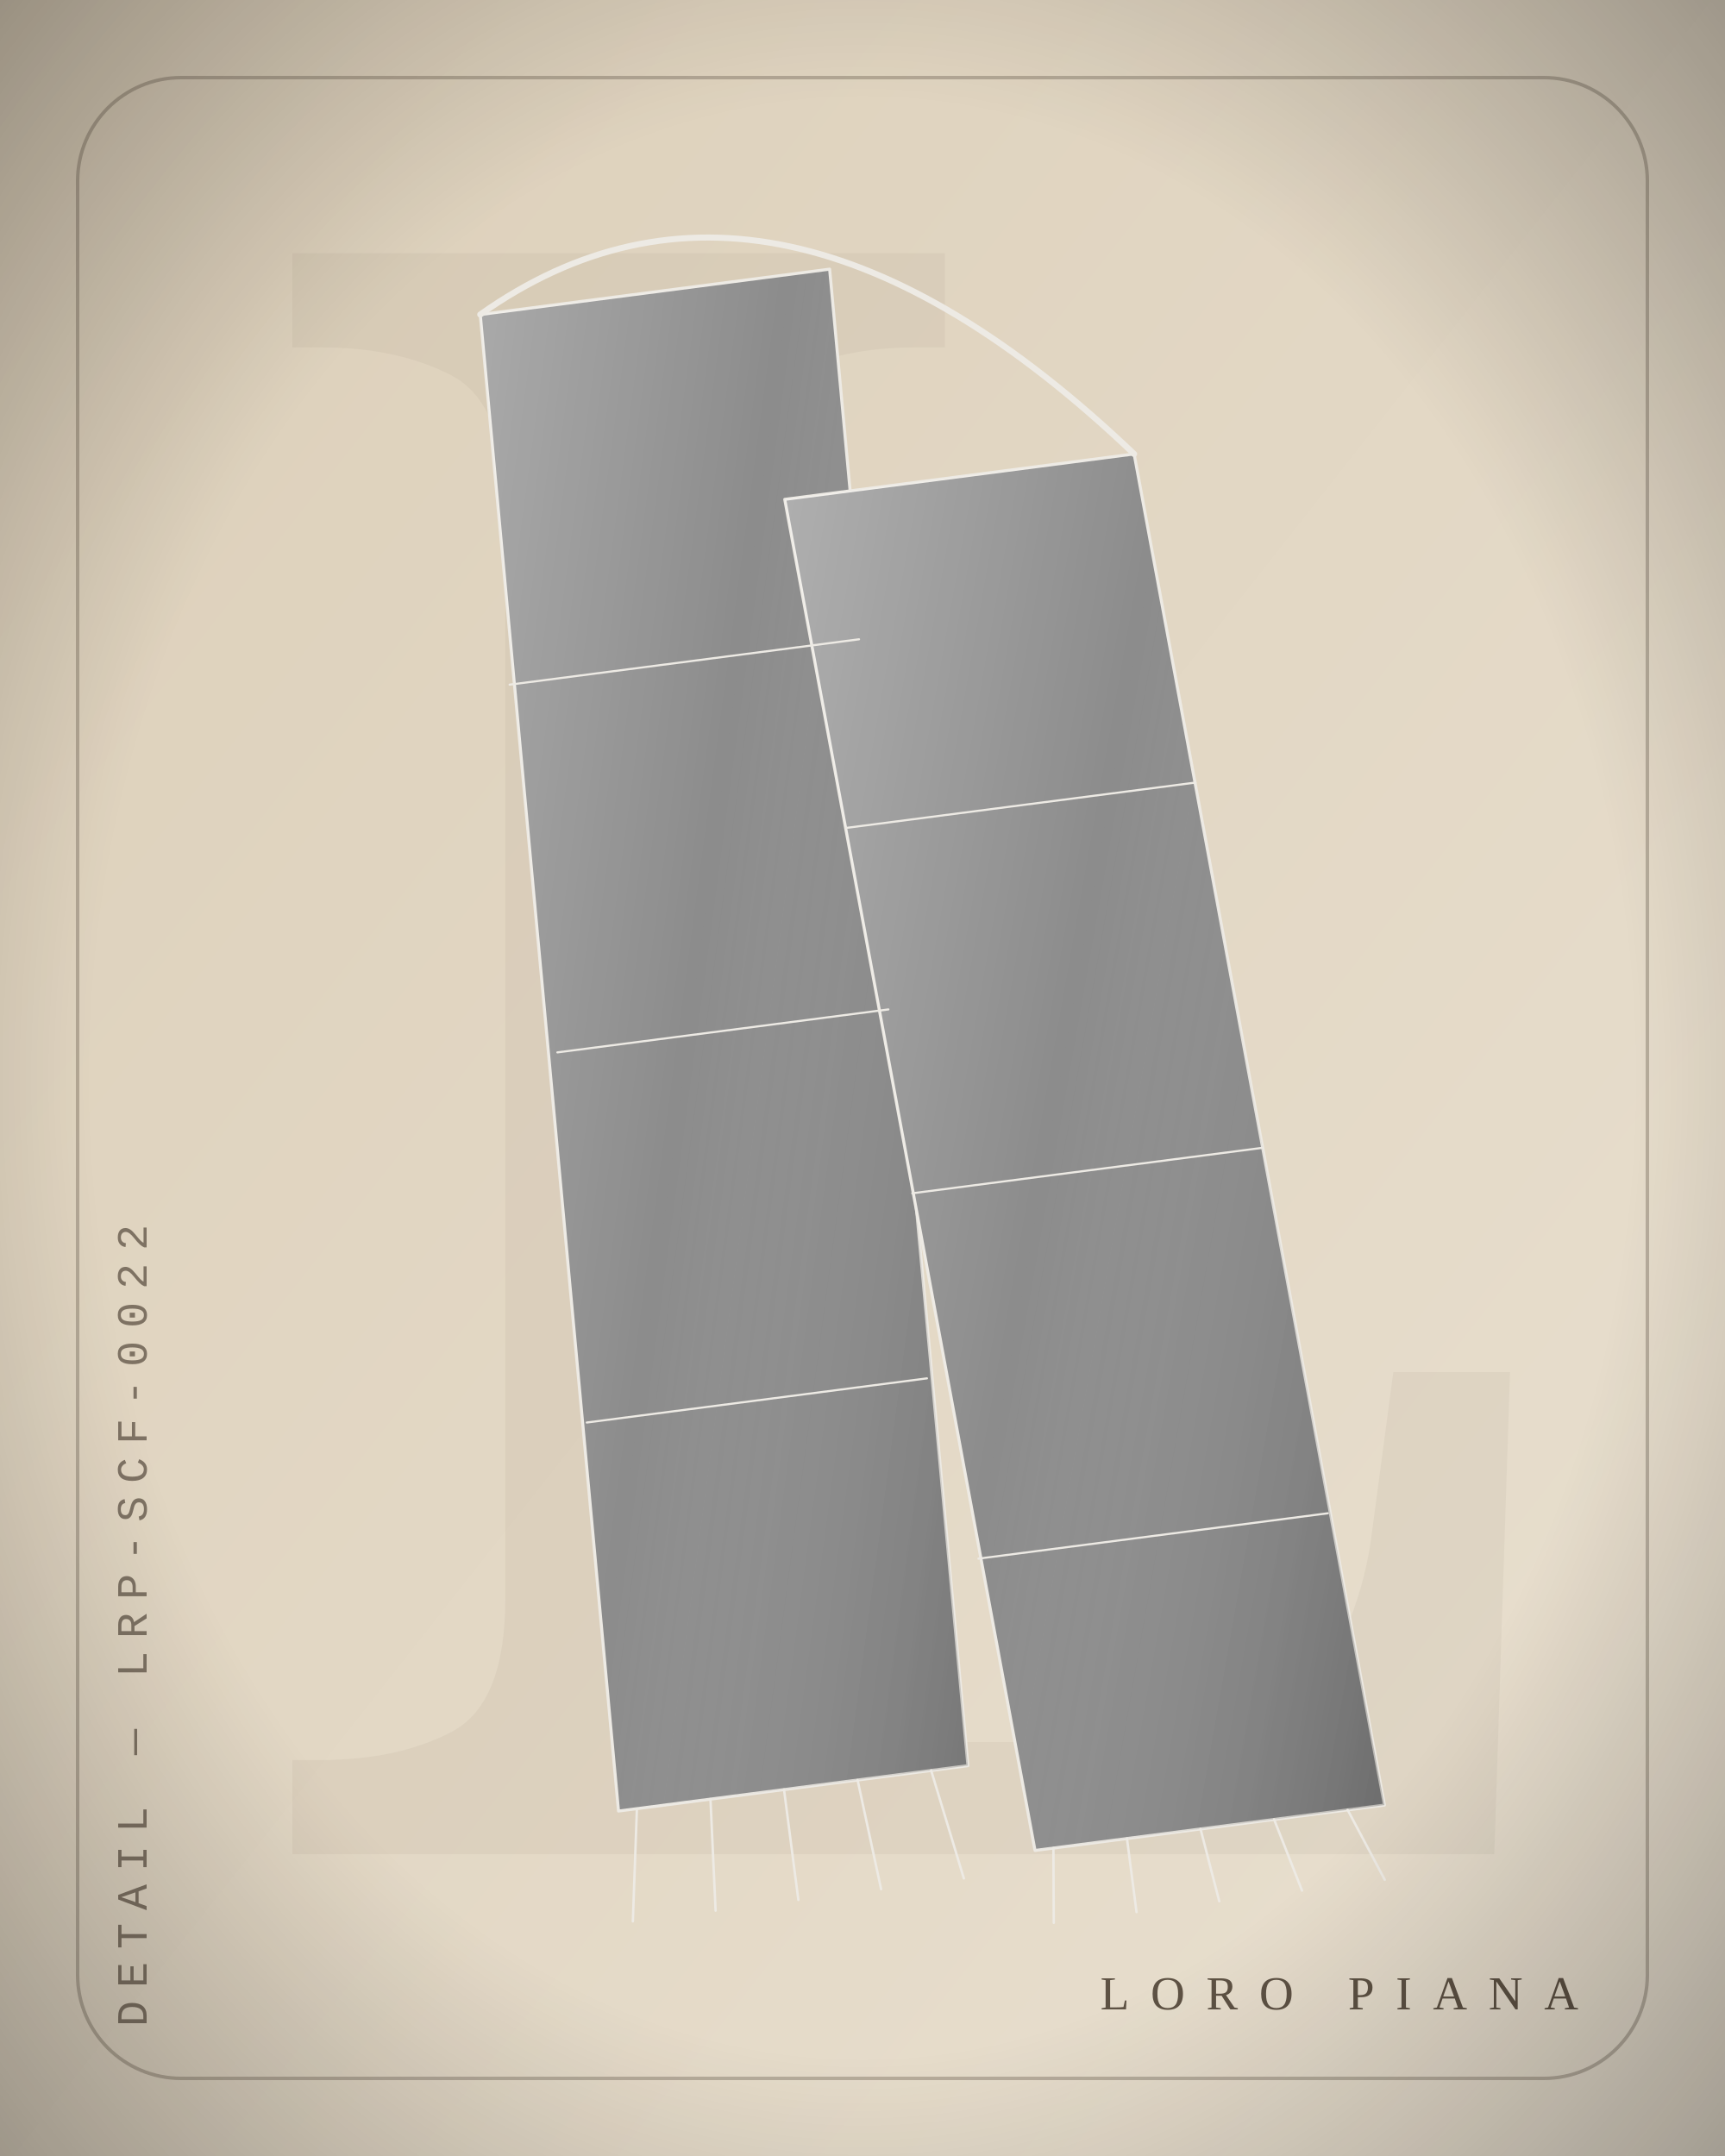
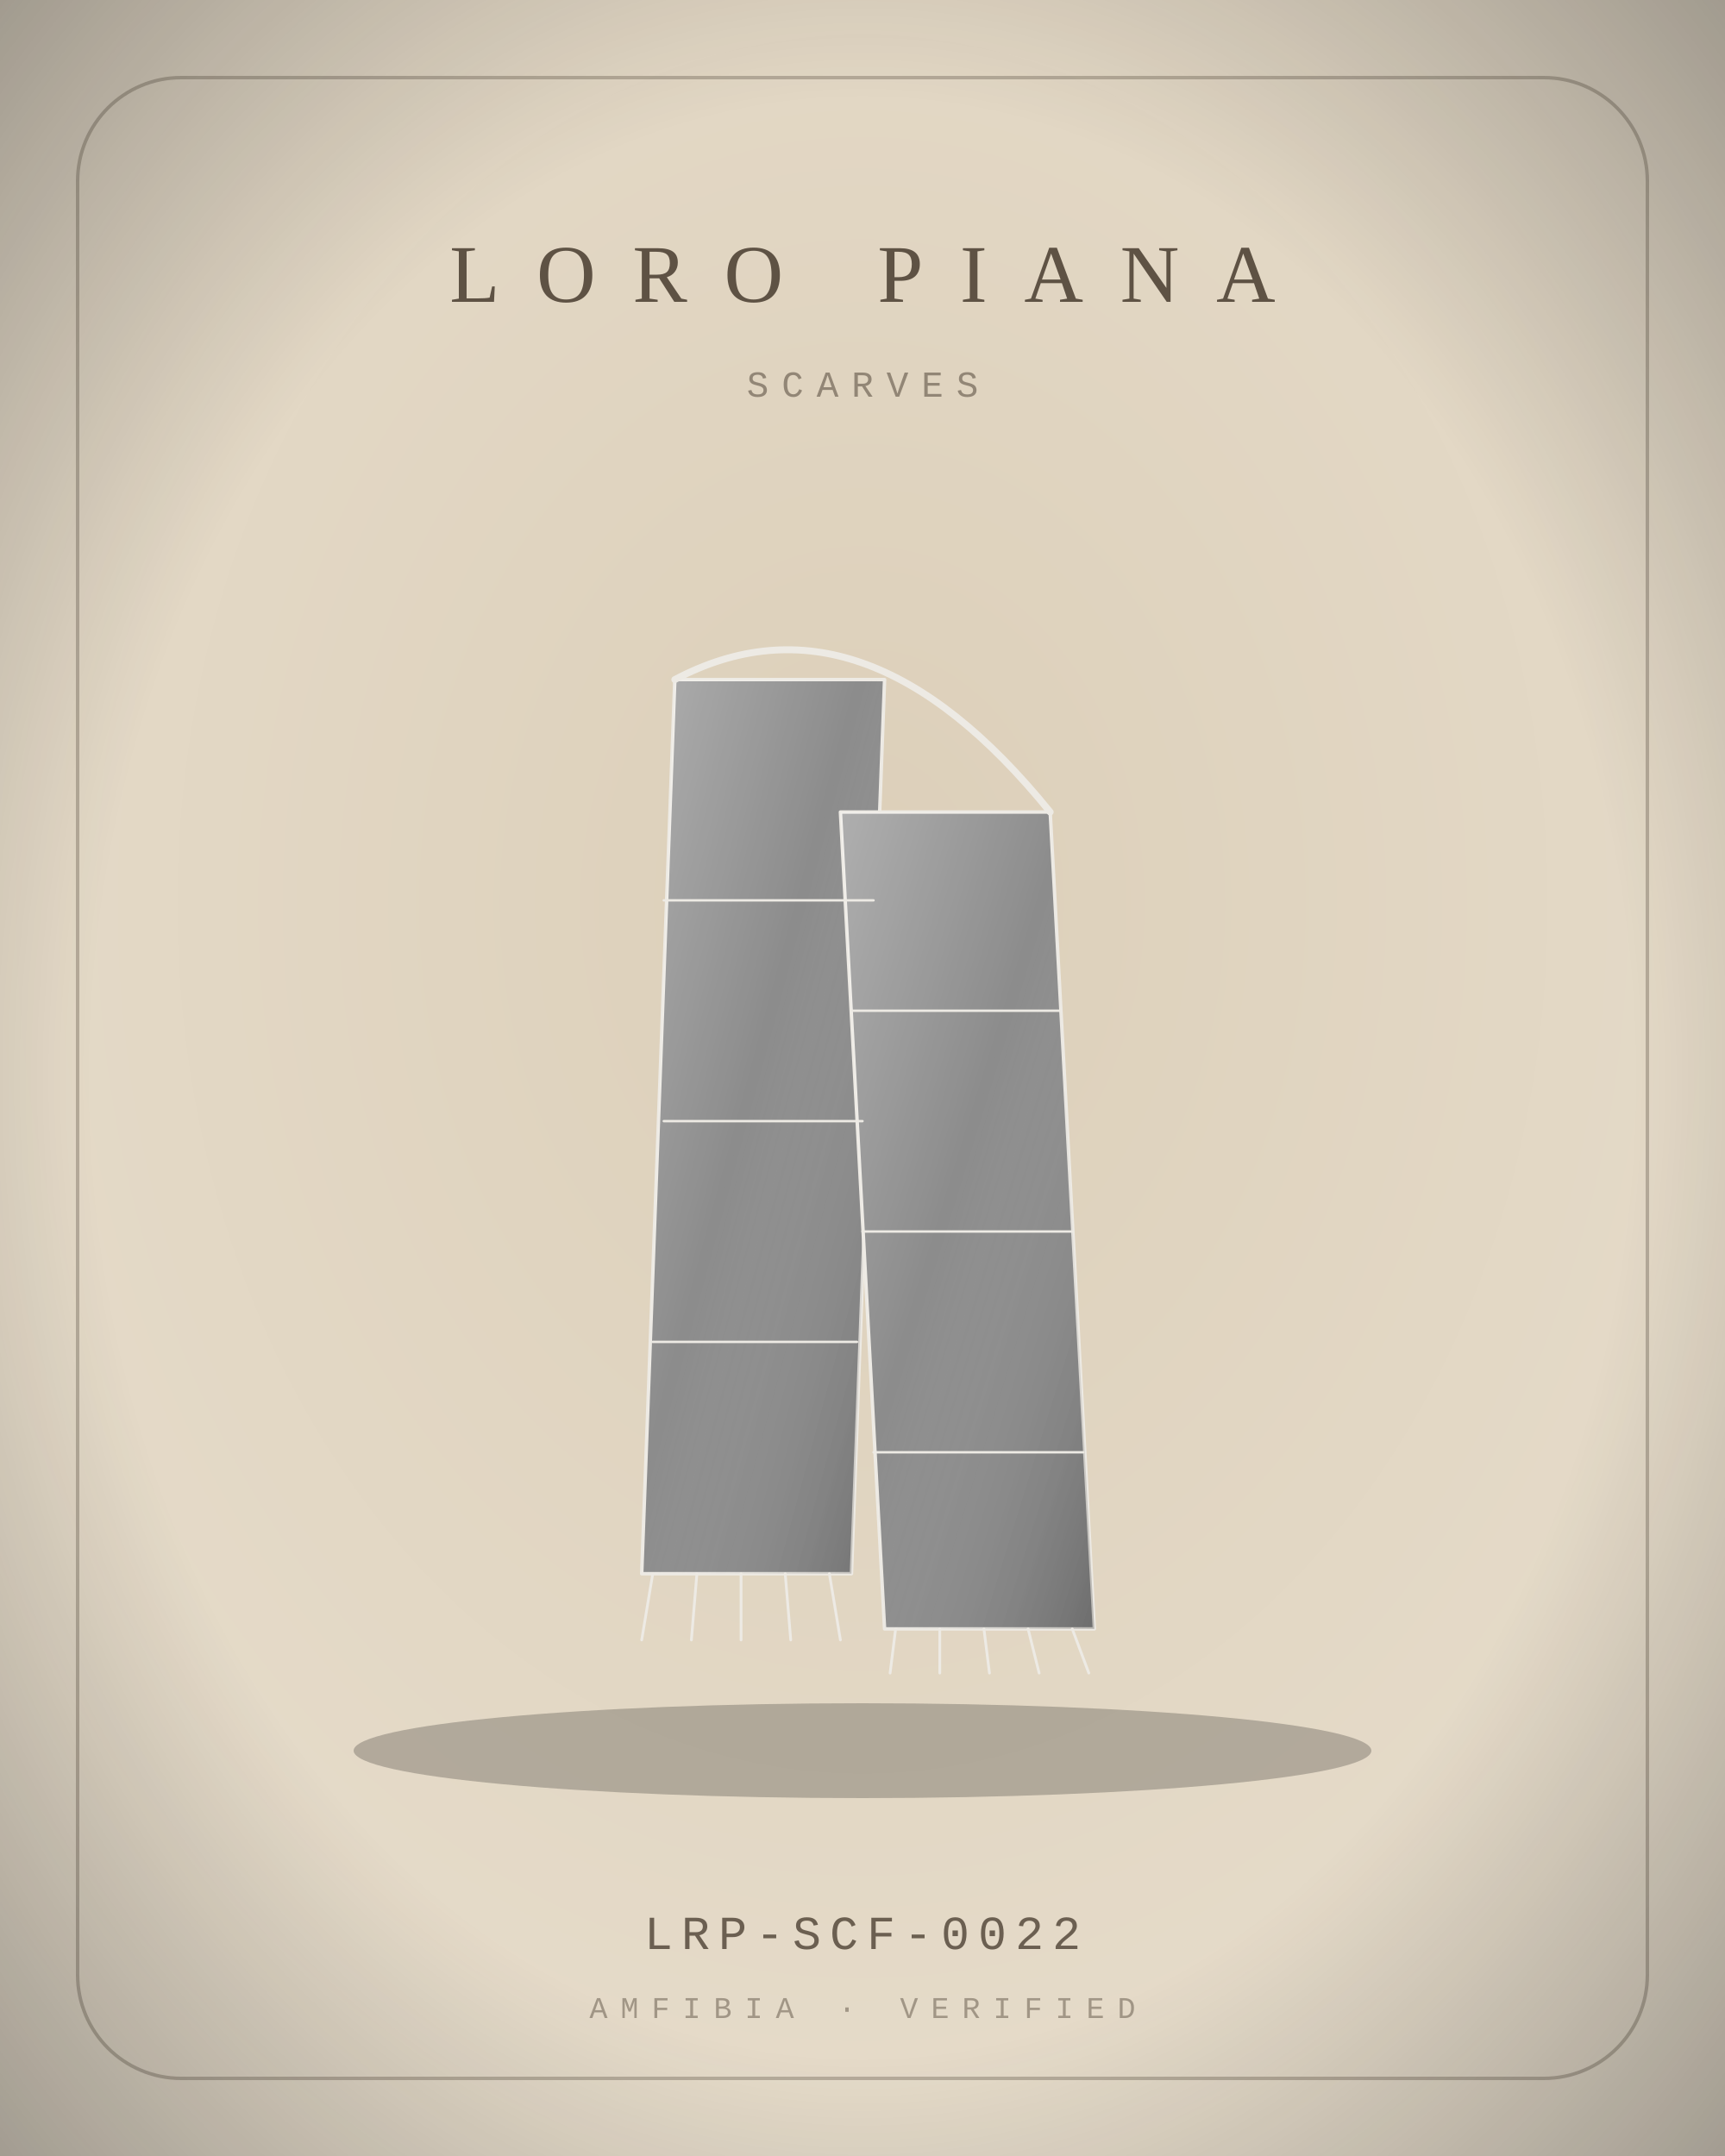
<svg xmlns="http://www.w3.org/2000/svg" viewBox="0 0 400 500" width="800" height="1000">
  <defs>
    <radialGradient id="bg" cx="50%" cy="42%" r="80%">
      <stop offset="0" stop-color="#DCCFB9" />
      <stop offset="1" stop-color="#E9E0D0" />
    </radialGradient>
    <linearGradient id="bgd" x1="0" y1="0" x2="1" y2="1">
      <stop offset="0" stop-color="#DCCFB9" />
      <stop offset="1" stop-color="#E9E0D0" />
    </linearGradient>
    <linearGradient id="sheen" x1="0" y1="0" x2="1" y2="1">
      <stop offset="0" stop-color="#fff" stop-opacity=".30" />
      <stop offset=".45" stop-color="#fff" stop-opacity="0" />
      <stop offset="1" stop-color="#000" stop-opacity=".22" />
    </linearGradient>
    <linearGradient id="multi" x1="0" y1="0" x2="1" y2="1">
      <stop offset="0" stop-color="#B3122E" />
      <stop offset=".35" stop-color="#C9A227" />
      <stop offset=".7" stop-color="#2F5D46" />
      <stop offset="1" stop-color="#3557A0" />
    </linearGradient>
    <radialGradient id="vig" cx="50%" cy="50%" r="75%">
      <stop offset=".6" stop-color="#000" stop-opacity="0" />
      <stop offset="1" stop-color="#000" stop-opacity=".35" />
    </radialGradient>
  </defs>
-   <rect width="400" height="500" fill="url(#bgd)" />
-   <text x="210" y="430" text-anchor="middle" font-family="Georgia, serif" font-size="520" fill="#5E5244" opacity="0.06">L</text>
+   <rect width="400" height="500" fill="url(#bg)" />
  <rect x="18" y="18" width="364" height="464" rx="24" fill="none" stroke="#5E5244" stroke-width="0.8" opacity="0.35" />
-   <g transform="rotate(-7.4 200 250) translate(-7 20) scale(2.15)">
-     <path d="M66 20 L104 20 L98 182 L60 182 Z" fill="#8C8C8C" stroke="#EDEAE4" stroke-width="1.4" stroke-linejoin="round" stroke-linecap="round" vector-effect="non-scaling-stroke" />
+   <ellipse cx="200" cy="406" rx="118" ry="11" fill="#000" opacity="0.22" />
+   <g transform="translate(72 132) scale(1.28)">
+     <path d="M66 20 L104 20 L98 182 L60 182 Z" fill="#8C8C8C" stroke="#EDEAE4" stroke-width="1.6" stroke-linejoin="round" stroke-linecap="round" vector-effect="non-scaling-stroke" />
    <path d="M66 20 L104 20 L98 182 L60 182 Z" fill="url(#sheen)" stroke="none" />
-     <path d="M96 44 L134 44 L142 192 L104 192 Z" fill="#8C8C8C" stroke="#EDEAE4" stroke-width="1.4" stroke-linejoin="round" stroke-linecap="round" vector-effect="non-scaling-stroke" />
+     <path d="M96 44 L134 44 L142 192 L104 192 Z" fill="#8C8C8C" stroke="#EDEAE4" stroke-width="1.6" stroke-linejoin="round" stroke-linecap="round" vector-effect="non-scaling-stroke" />
    <path d="M96 44 L134 44 L142 192 L104 192 Z" fill="url(#sheen)" stroke="none" />
-     <path d="M66 20 Q100 2 134 44" fill="none" stroke="#EDEAE4" stroke-width="2.8" stroke-linejoin="round" stroke-linecap="round" vector-effect="non-scaling-stroke" />
-     <path d="M64 60 L102 60 M64 100 L100 100 M62 140 L99 140 M98 80 L136 80 M100 120 L138 120 M102 160 L140 160" fill="none" stroke="#EDEAE4" stroke-width="0.98" stroke-linejoin="round" stroke-linecap="round" vector-effect="non-scaling-stroke" />
-     <path d="M62 182 L60 194 M70 182 L69 194 M78 182 L78 194 M86 182 L87 194 M94 182 L96 194 M106 192 L105 200 M114 192 L114 200 M122 192 L123 200 M130 192 L132 200 M138 192 L141 200" fill="none" stroke="#EDEAE4" stroke-width="1.12" stroke-linejoin="round" stroke-linecap="round" vector-effect="non-scaling-stroke" />
-   </g>
-   <g transform="translate(34 470) rotate(-90)">
-     <text x="0" y="0" text-anchor="start" font-family="'Courier New', Courier, monospace" font-size="10" letter-spacing="3" fill="#5E5244" opacity="0.75">DETAIL — LRP-SCF-0022</text>
+     <path d="M66 20 Q100 2 134 44" fill="none" stroke="#EDEAE4" stroke-width="3.2" stroke-linejoin="round" stroke-linecap="round" vector-effect="non-scaling-stroke" />
+     <path d="M64 60 L102 60 M64 100 L100 100 M62 140 L99 140 M98 80 L136 80 M100 120 L138 120 M102 160 L140 160" fill="none" stroke="#EDEAE4" stroke-width="1.12" stroke-linejoin="round" stroke-linecap="round" vector-effect="non-scaling-stroke" />
+     <path d="M62 182 L60 194 M70 182 L69 194 M78 182 L78 194 M86 182 L87 194 M94 182 L96 194 M106 192 L105 200 M114 192 L114 200 M122 192 L123 200 M130 192 L132 200 M138 192 L141 200" fill="none" stroke="#EDEAE4" stroke-width="1.28" stroke-linejoin="round" stroke-linecap="round" vector-effect="non-scaling-stroke" />
  </g>
  <g>
-     <text x="366" y="466" text-anchor="end" font-size="11" fill="#5E5244" font-family="Georgia, 'Times New Roman', serif" font-weight="400" letter-spacing="4.95">LORO PIANA</text>
+     <text x="200" y="70" text-anchor="middle" font-size="19" fill="#5E5244" font-family="Georgia, 'Times New Roman', serif" font-weight="400" letter-spacing="8.55">LORO PIANA</text>
  </g>
+   <text x="200" y="92" text-anchor="middle" font-family="'Courier New', Courier, monospace" font-size="8.5" letter-spacing="3" fill="#5E5244" opacity="0.6">SCARVES</text>
+   <text x="200" y="452" text-anchor="middle" font-family="'Courier New', Courier, monospace" font-size="11" letter-spacing="2" fill="#5E5244" opacity="0.9">LRP-SCF-0022</text>
+   <text x="200" y="468" text-anchor="middle" font-family="'Courier New', Courier, monospace" font-size="7" letter-spacing="3" fill="#5E5244" opacity="0.5">AMFIBIA · VERIFIED</text>
  <rect width="400" height="500" fill="url(#vig)" />
</svg>
